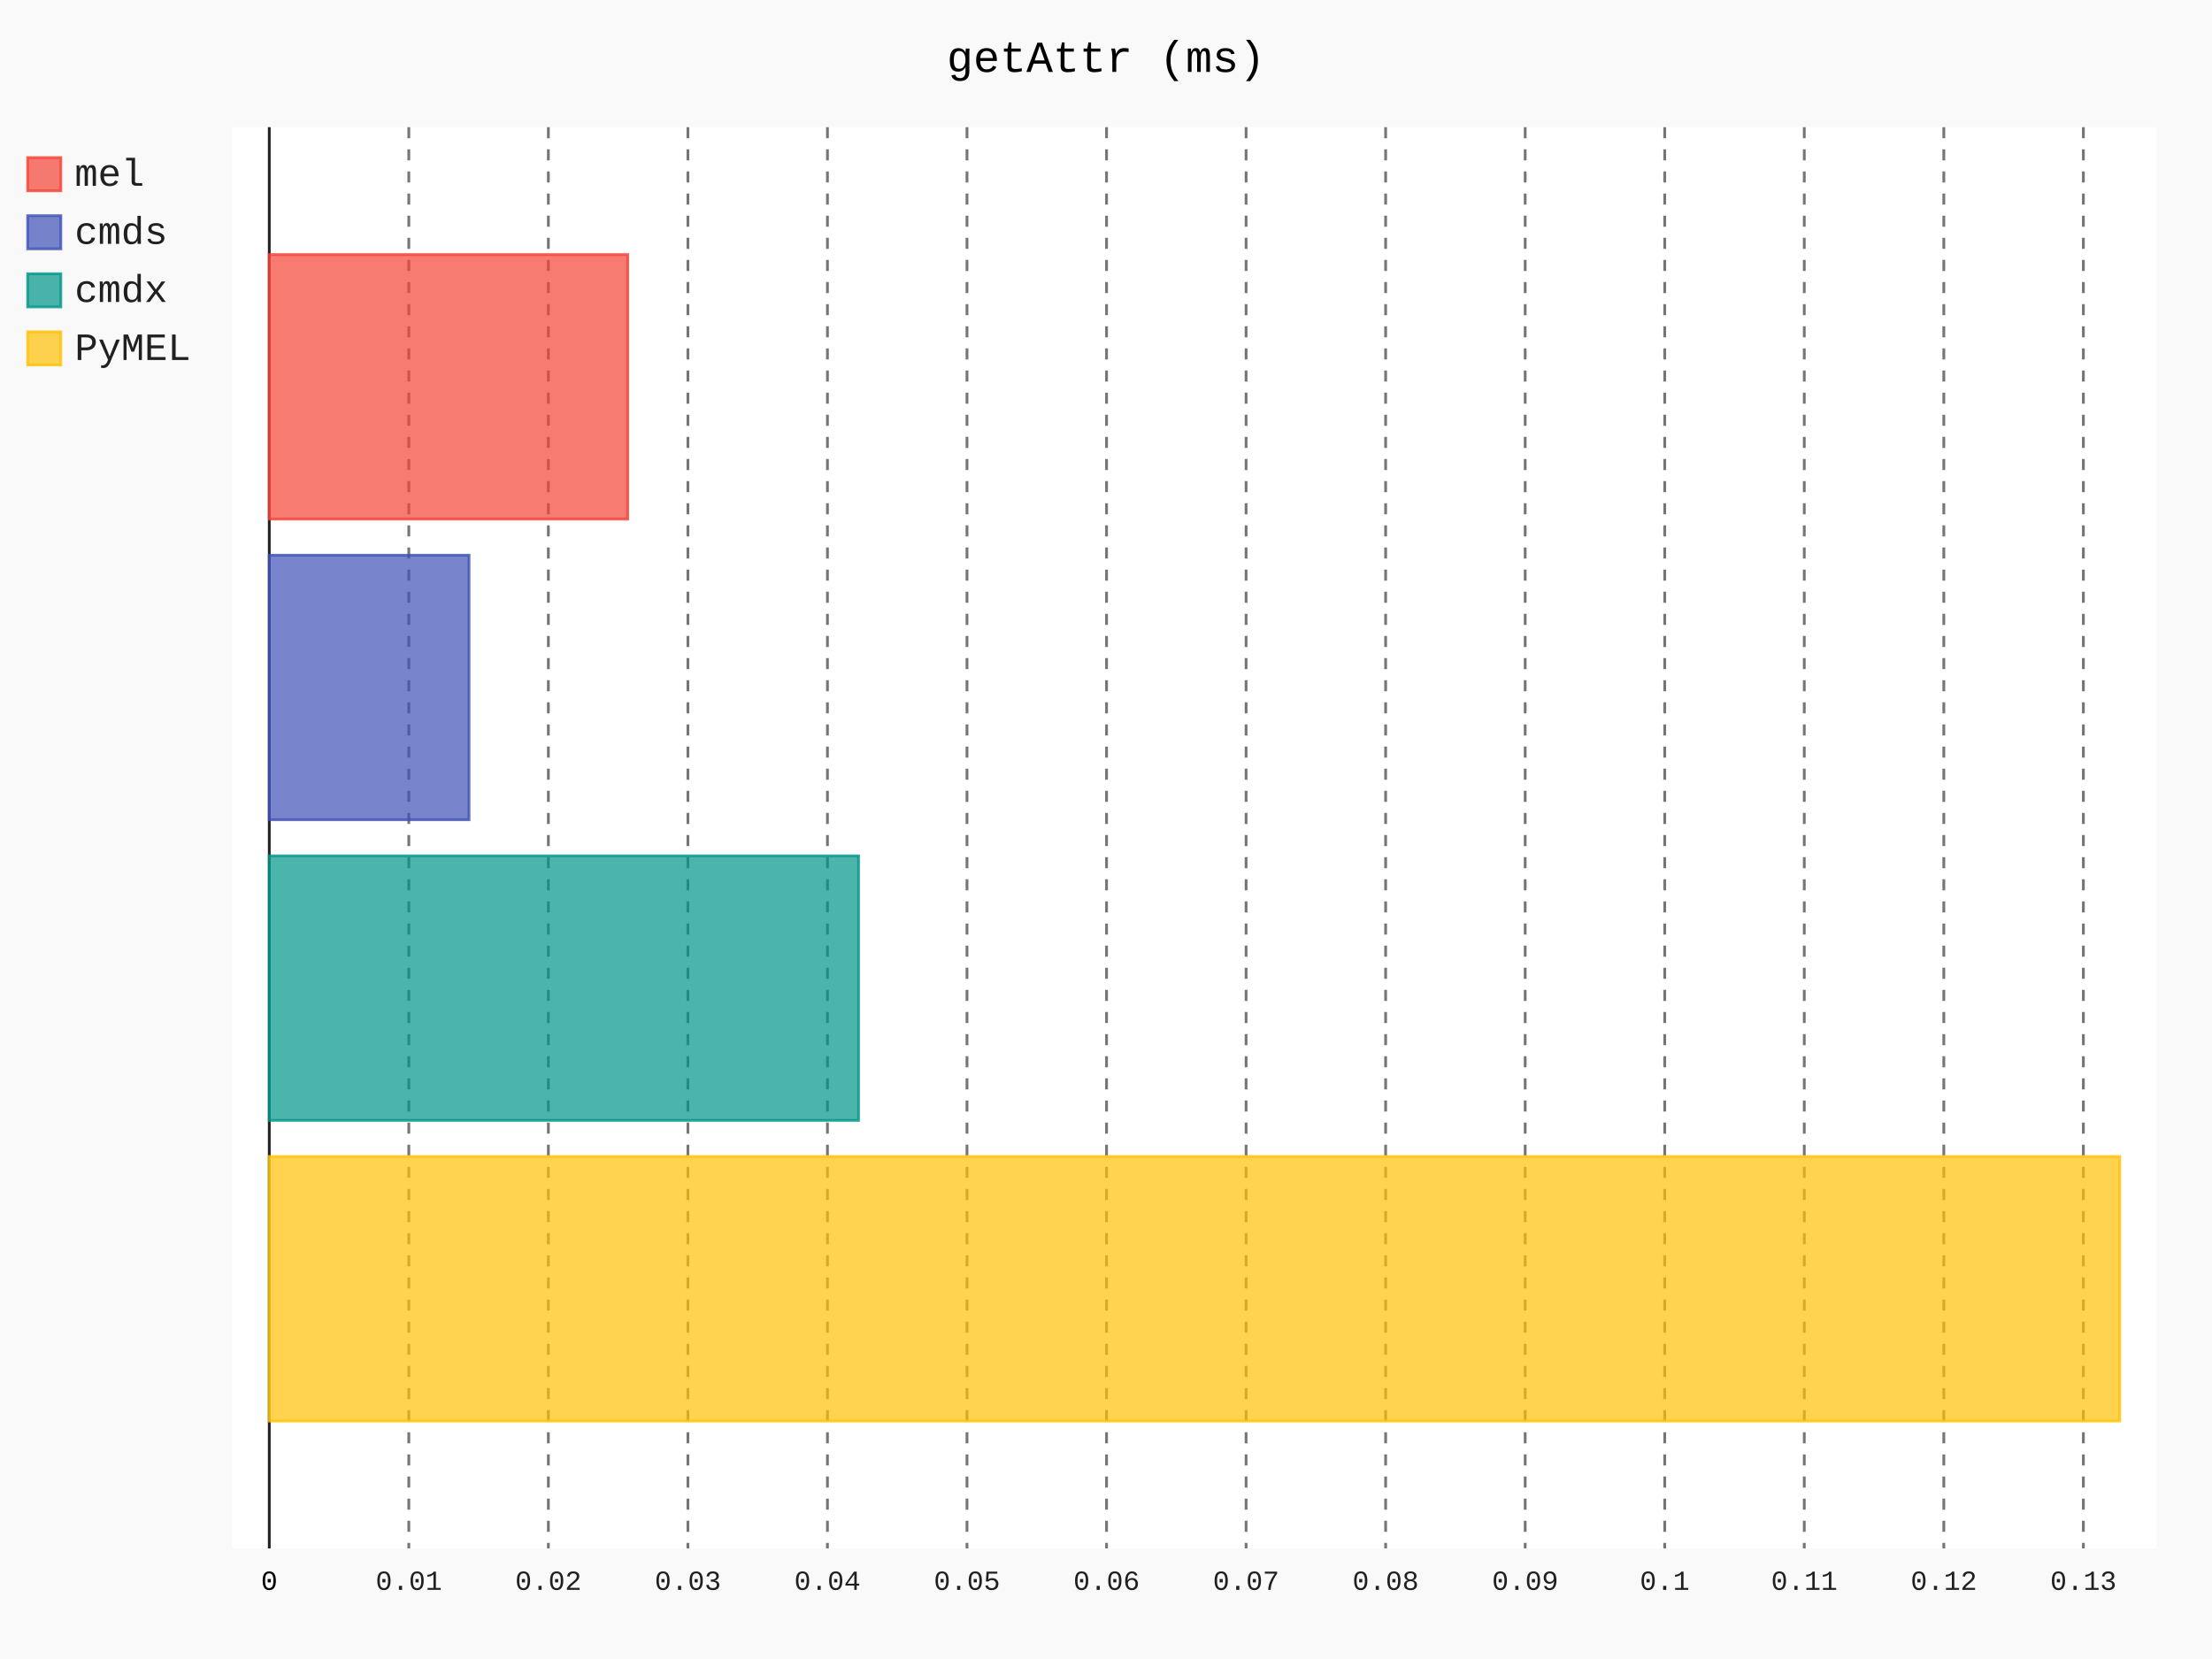
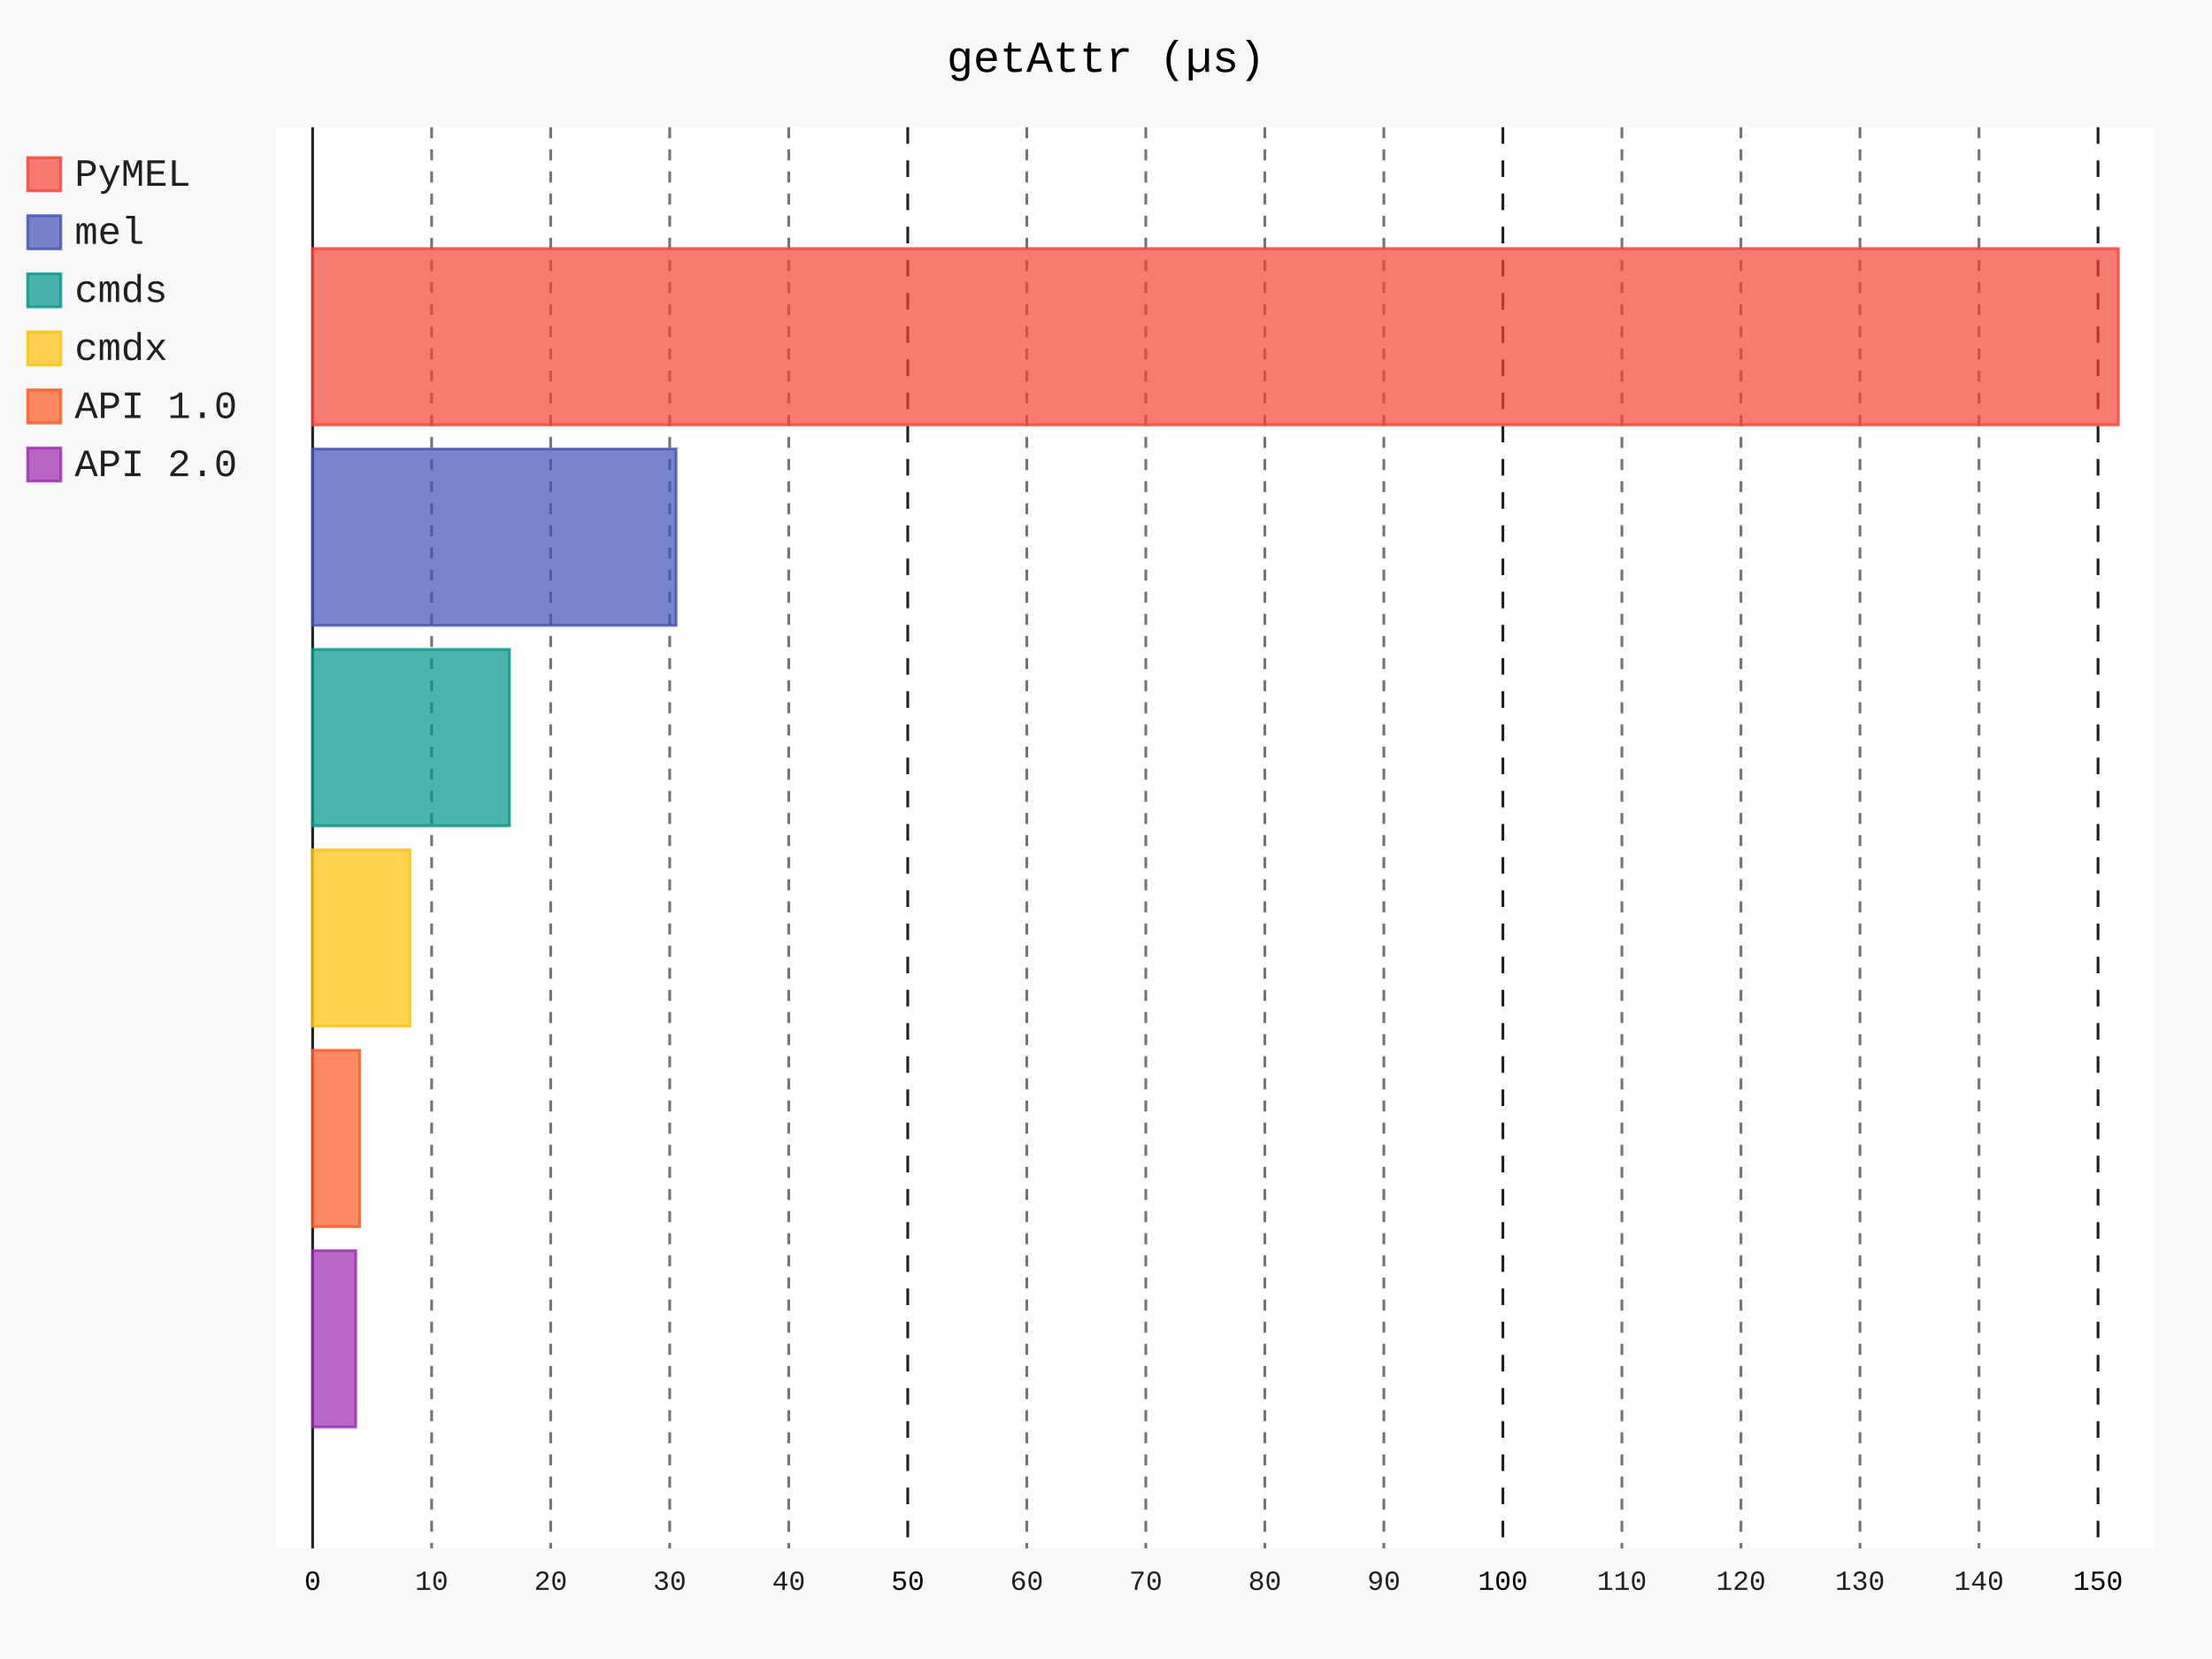
- <svg xmlns="http://www.w3.org/2000/svg" class="pygal-chart" id="chart-c93d0962-506d-4708-bd0e-78f72ec4365e" viewBox="0 0 800 600">
+ <svg xmlns="http://www.w3.org/2000/svg" class="pygal-chart" id="chart-913a3ab4-04b0-4971-9219-42ce60b07afe" viewBox="0 0 800 600">
  <defs>
-     <style type="text/css">#chart-c93d0962-506d-4708-bd0e-78f72ec4365e{-webkit-user-select:none;-webkit-font-smoothing:antialiased;font-family:Consolas,"Liberation Mono",Menlo,Courier,monospace}#chart-c93d0962-506d-4708-bd0e-78f72ec4365e .title{font-family:Consolas,"Liberation Mono",Menlo,Courier,monospace;font-size:16px}#chart-c93d0962-506d-4708-bd0e-78f72ec4365e .legends .legend text{font-family:Consolas,"Liberation Mono",Menlo,Courier,monospace;font-size:14px}#chart-c93d0962-506d-4708-bd0e-78f72ec4365e .axis text{font-family:Consolas,"Liberation Mono",Menlo,Courier,monospace;font-size:10px}#chart-c93d0962-506d-4708-bd0e-78f72ec4365e .axis text.major{font-family:Consolas,"Liberation Mono",Menlo,Courier,monospace;font-size:10px}#chart-c93d0962-506d-4708-bd0e-78f72ec4365e .text-overlay text.value{font-family:Consolas,"Liberation Mono",Menlo,Courier,monospace;font-size:16px}#chart-c93d0962-506d-4708-bd0e-78f72ec4365e .text-overlay text.label{font-family:Consolas,"Liberation Mono",Menlo,Courier,monospace;font-size:10px}#chart-c93d0962-506d-4708-bd0e-78f72ec4365e .tooltip{font-family:Consolas,"Liberation Mono",Menlo,Courier,monospace;font-size:14px}#chart-c93d0962-506d-4708-bd0e-78f72ec4365e text.no_data{font-family:Consolas,"Liberation Mono",Menlo,Courier,monospace;font-size:64px}
- #chart-c93d0962-506d-4708-bd0e-78f72ec4365e{background-color:rgba(249,249,249,1)}#chart-c93d0962-506d-4708-bd0e-78f72ec4365e path,#chart-c93d0962-506d-4708-bd0e-78f72ec4365e line,#chart-c93d0962-506d-4708-bd0e-78f72ec4365e rect,#chart-c93d0962-506d-4708-bd0e-78f72ec4365e circle{-webkit-transition:150ms;-moz-transition:150ms;transition:150ms}#chart-c93d0962-506d-4708-bd0e-78f72ec4365e .graph &gt; .background{fill:rgba(249,249,249,1)}#chart-c93d0962-506d-4708-bd0e-78f72ec4365e .plot &gt; .background{fill:rgba(255,255,255,1)}#chart-c93d0962-506d-4708-bd0e-78f72ec4365e .graph{fill:rgba(0,0,0,.87)}#chart-c93d0962-506d-4708-bd0e-78f72ec4365e text.no_data{fill:rgba(0,0,0,1)}#chart-c93d0962-506d-4708-bd0e-78f72ec4365e .title{fill:rgba(0,0,0,1)}#chart-c93d0962-506d-4708-bd0e-78f72ec4365e .legends .legend text{fill:rgba(0,0,0,.87)}#chart-c93d0962-506d-4708-bd0e-78f72ec4365e .legends .legend:hover text{fill:rgba(0,0,0,1)}#chart-c93d0962-506d-4708-bd0e-78f72ec4365e .axis .line{stroke:rgba(0,0,0,1)}#chart-c93d0962-506d-4708-bd0e-78f72ec4365e .axis .guide.line{stroke:rgba(0,0,0,.54)}#chart-c93d0962-506d-4708-bd0e-78f72ec4365e .axis .major.line{stroke:rgba(0,0,0,.87)}#chart-c93d0962-506d-4708-bd0e-78f72ec4365e .axis text.major{fill:rgba(0,0,0,1)}#chart-c93d0962-506d-4708-bd0e-78f72ec4365e .axis.y .guides:hover .guide.line,#chart-c93d0962-506d-4708-bd0e-78f72ec4365e .line-graph .axis.x .guides:hover .guide.line,#chart-c93d0962-506d-4708-bd0e-78f72ec4365e .stackedline-graph .axis.x .guides:hover .guide.line,#chart-c93d0962-506d-4708-bd0e-78f72ec4365e .xy-graph .axis.x .guides:hover .guide.line{stroke:rgba(0,0,0,1)}#chart-c93d0962-506d-4708-bd0e-78f72ec4365e .axis .guides:hover text{fill:rgba(0,0,0,1)}#chart-c93d0962-506d-4708-bd0e-78f72ec4365e .reactive{fill-opacity:.7;stroke-opacity:.8}#chart-c93d0962-506d-4708-bd0e-78f72ec4365e .ci{stroke:rgba(0,0,0,.87)}#chart-c93d0962-506d-4708-bd0e-78f72ec4365e .reactive.active,#chart-c93d0962-506d-4708-bd0e-78f72ec4365e .active .reactive{fill-opacity:.8;stroke-opacity:.9;stroke-width:4}#chart-c93d0962-506d-4708-bd0e-78f72ec4365e .ci .reactive.active{stroke-width:1.5}#chart-c93d0962-506d-4708-bd0e-78f72ec4365e .series text{fill:rgba(0,0,0,1)}#chart-c93d0962-506d-4708-bd0e-78f72ec4365e .tooltip rect{fill:rgba(255,255,255,1);stroke:rgba(0,0,0,1);-webkit-transition:opacity 150ms;-moz-transition:opacity 150ms;transition:opacity 150ms}#chart-c93d0962-506d-4708-bd0e-78f72ec4365e .tooltip .label{fill:rgba(0,0,0,.87)}#chart-c93d0962-506d-4708-bd0e-78f72ec4365e .tooltip .label{fill:rgba(0,0,0,.87)}#chart-c93d0962-506d-4708-bd0e-78f72ec4365e .tooltip .legend{font-size:.8em;fill:rgba(0,0,0,.54)}#chart-c93d0962-506d-4708-bd0e-78f72ec4365e .tooltip .x_label{font-size:.6em;fill:rgba(0,0,0,1)}#chart-c93d0962-506d-4708-bd0e-78f72ec4365e .tooltip .xlink{font-size:.5em;text-decoration:underline}#chart-c93d0962-506d-4708-bd0e-78f72ec4365e .tooltip .value{font-size:1.5em}#chart-c93d0962-506d-4708-bd0e-78f72ec4365e .bound{font-size:.5em}#chart-c93d0962-506d-4708-bd0e-78f72ec4365e .max-value{font-size:.75em;fill:rgba(0,0,0,.54)}#chart-c93d0962-506d-4708-bd0e-78f72ec4365e .map-element{fill:rgba(255,255,255,1);stroke:rgba(0,0,0,.54) !important}#chart-c93d0962-506d-4708-bd0e-78f72ec4365e .map-element .reactive{fill-opacity:inherit;stroke-opacity:inherit}#chart-c93d0962-506d-4708-bd0e-78f72ec4365e .color-0,#chart-c93d0962-506d-4708-bd0e-78f72ec4365e .color-0 a:visited{stroke:#F44336;fill:#F44336}#chart-c93d0962-506d-4708-bd0e-78f72ec4365e .color-1,#chart-c93d0962-506d-4708-bd0e-78f72ec4365e .color-1 a:visited{stroke:#3F51B5;fill:#3F51B5}#chart-c93d0962-506d-4708-bd0e-78f72ec4365e .color-2,#chart-c93d0962-506d-4708-bd0e-78f72ec4365e .color-2 a:visited{stroke:#009688;fill:#009688}#chart-c93d0962-506d-4708-bd0e-78f72ec4365e .color-3,#chart-c93d0962-506d-4708-bd0e-78f72ec4365e .color-3 a:visited{stroke:#FFC107;fill:#FFC107}#chart-c93d0962-506d-4708-bd0e-78f72ec4365e .text-overlay .color-0 text{fill:black}#chart-c93d0962-506d-4708-bd0e-78f72ec4365e .text-overlay .color-1 text{fill:black}#chart-c93d0962-506d-4708-bd0e-78f72ec4365e .text-overlay .color-2 text{fill:black}#chart-c93d0962-506d-4708-bd0e-78f72ec4365e .text-overlay .color-3 text{fill:black}
- #chart-c93d0962-506d-4708-bd0e-78f72ec4365e text.no_data{text-anchor:middle}#chart-c93d0962-506d-4708-bd0e-78f72ec4365e .guide.line{fill:none}#chart-c93d0962-506d-4708-bd0e-78f72ec4365e .centered{text-anchor:middle}#chart-c93d0962-506d-4708-bd0e-78f72ec4365e .title{text-anchor:middle}#chart-c93d0962-506d-4708-bd0e-78f72ec4365e .legends .legend text{fill-opacity:1}#chart-c93d0962-506d-4708-bd0e-78f72ec4365e .axis.x text{text-anchor:middle}#chart-c93d0962-506d-4708-bd0e-78f72ec4365e .axis.x:not(.web) text[transform]{text-anchor:start}#chart-c93d0962-506d-4708-bd0e-78f72ec4365e .axis.x:not(.web) text[transform].backwards{text-anchor:end}#chart-c93d0962-506d-4708-bd0e-78f72ec4365e .axis.y text{text-anchor:end}#chart-c93d0962-506d-4708-bd0e-78f72ec4365e .axis.y text[transform].backwards{text-anchor:start}#chart-c93d0962-506d-4708-bd0e-78f72ec4365e .axis.y2 text{text-anchor:start}#chart-c93d0962-506d-4708-bd0e-78f72ec4365e .axis.y2 text[transform].backwards{text-anchor:end}#chart-c93d0962-506d-4708-bd0e-78f72ec4365e .axis .guide.line{stroke-dasharray:4,4}#chart-c93d0962-506d-4708-bd0e-78f72ec4365e .axis .major.guide.line{stroke-dasharray:6,6}#chart-c93d0962-506d-4708-bd0e-78f72ec4365e .horizontal .axis.y .guide.line,#chart-c93d0962-506d-4708-bd0e-78f72ec4365e .horizontal .axis.y2 .guide.line,#chart-c93d0962-506d-4708-bd0e-78f72ec4365e .vertical .axis.x .guide.line{opacity:0}#chart-c93d0962-506d-4708-bd0e-78f72ec4365e .horizontal .axis.always_show .guide.line,#chart-c93d0962-506d-4708-bd0e-78f72ec4365e .vertical .axis.always_show .guide.line{opacity:1 !important}#chart-c93d0962-506d-4708-bd0e-78f72ec4365e .axis.y .guides:hover .guide.line,#chart-c93d0962-506d-4708-bd0e-78f72ec4365e .axis.y2 .guides:hover .guide.line,#chart-c93d0962-506d-4708-bd0e-78f72ec4365e .axis.x .guides:hover .guide.line{opacity:1}#chart-c93d0962-506d-4708-bd0e-78f72ec4365e .axis .guides:hover text{opacity:1}#chart-c93d0962-506d-4708-bd0e-78f72ec4365e .nofill{fill:none}#chart-c93d0962-506d-4708-bd0e-78f72ec4365e .subtle-fill{fill-opacity:.2}#chart-c93d0962-506d-4708-bd0e-78f72ec4365e .dot{stroke-width:1px;fill-opacity:1}#chart-c93d0962-506d-4708-bd0e-78f72ec4365e .dot.active{stroke-width:5px}#chart-c93d0962-506d-4708-bd0e-78f72ec4365e .dot.negative{fill:transparent}#chart-c93d0962-506d-4708-bd0e-78f72ec4365e text,#chart-c93d0962-506d-4708-bd0e-78f72ec4365e tspan{stroke:none !important}#chart-c93d0962-506d-4708-bd0e-78f72ec4365e .series text.active{opacity:1}#chart-c93d0962-506d-4708-bd0e-78f72ec4365e .tooltip rect{fill-opacity:.95;stroke-width:.5}#chart-c93d0962-506d-4708-bd0e-78f72ec4365e .tooltip text{fill-opacity:1}#chart-c93d0962-506d-4708-bd0e-78f72ec4365e .showable{visibility:hidden}#chart-c93d0962-506d-4708-bd0e-78f72ec4365e .showable.shown{visibility:visible}#chart-c93d0962-506d-4708-bd0e-78f72ec4365e .gauge-background{fill:rgba(229,229,229,1);stroke:none}#chart-c93d0962-506d-4708-bd0e-78f72ec4365e .bg-lines{stroke:rgba(249,249,249,1);stroke-width:2px}</style>
+     <style type="text/css">#chart-913a3ab4-04b0-4971-9219-42ce60b07afe{-webkit-user-select:none;-webkit-font-smoothing:antialiased;font-family:Consolas,"Liberation Mono",Menlo,Courier,monospace}#chart-913a3ab4-04b0-4971-9219-42ce60b07afe .title{font-family:Consolas,"Liberation Mono",Menlo,Courier,monospace;font-size:16px}#chart-913a3ab4-04b0-4971-9219-42ce60b07afe .legends .legend text{font-family:Consolas,"Liberation Mono",Menlo,Courier,monospace;font-size:14px}#chart-913a3ab4-04b0-4971-9219-42ce60b07afe .axis text{font-family:Consolas,"Liberation Mono",Menlo,Courier,monospace;font-size:10px}#chart-913a3ab4-04b0-4971-9219-42ce60b07afe .axis text.major{font-family:Consolas,"Liberation Mono",Menlo,Courier,monospace;font-size:10px}#chart-913a3ab4-04b0-4971-9219-42ce60b07afe .text-overlay text.value{font-family:Consolas,"Liberation Mono",Menlo,Courier,monospace;font-size:16px}#chart-913a3ab4-04b0-4971-9219-42ce60b07afe .text-overlay text.label{font-family:Consolas,"Liberation Mono",Menlo,Courier,monospace;font-size:10px}#chart-913a3ab4-04b0-4971-9219-42ce60b07afe .tooltip{font-family:Consolas,"Liberation Mono",Menlo,Courier,monospace;font-size:14px}#chart-913a3ab4-04b0-4971-9219-42ce60b07afe text.no_data{font-family:Consolas,"Liberation Mono",Menlo,Courier,monospace;font-size:64px}
+ #chart-913a3ab4-04b0-4971-9219-42ce60b07afe{background-color:rgba(249,249,249,1)}#chart-913a3ab4-04b0-4971-9219-42ce60b07afe path,#chart-913a3ab4-04b0-4971-9219-42ce60b07afe line,#chart-913a3ab4-04b0-4971-9219-42ce60b07afe rect,#chart-913a3ab4-04b0-4971-9219-42ce60b07afe circle{-webkit-transition:150ms;-moz-transition:150ms;transition:150ms}#chart-913a3ab4-04b0-4971-9219-42ce60b07afe .graph &gt; .background{fill:rgba(249,249,249,1)}#chart-913a3ab4-04b0-4971-9219-42ce60b07afe .plot &gt; .background{fill:rgba(255,255,255,1)}#chart-913a3ab4-04b0-4971-9219-42ce60b07afe .graph{fill:rgba(0,0,0,.87)}#chart-913a3ab4-04b0-4971-9219-42ce60b07afe text.no_data{fill:rgba(0,0,0,1)}#chart-913a3ab4-04b0-4971-9219-42ce60b07afe .title{fill:rgba(0,0,0,1)}#chart-913a3ab4-04b0-4971-9219-42ce60b07afe .legends .legend text{fill:rgba(0,0,0,.87)}#chart-913a3ab4-04b0-4971-9219-42ce60b07afe .legends .legend:hover text{fill:rgba(0,0,0,1)}#chart-913a3ab4-04b0-4971-9219-42ce60b07afe .axis .line{stroke:rgba(0,0,0,1)}#chart-913a3ab4-04b0-4971-9219-42ce60b07afe .axis .guide.line{stroke:rgba(0,0,0,.54)}#chart-913a3ab4-04b0-4971-9219-42ce60b07afe .axis .major.line{stroke:rgba(0,0,0,.87)}#chart-913a3ab4-04b0-4971-9219-42ce60b07afe .axis text.major{fill:rgba(0,0,0,1)}#chart-913a3ab4-04b0-4971-9219-42ce60b07afe .axis.y .guides:hover .guide.line,#chart-913a3ab4-04b0-4971-9219-42ce60b07afe .line-graph .axis.x .guides:hover .guide.line,#chart-913a3ab4-04b0-4971-9219-42ce60b07afe .stackedline-graph .axis.x .guides:hover .guide.line,#chart-913a3ab4-04b0-4971-9219-42ce60b07afe .xy-graph .axis.x .guides:hover .guide.line{stroke:rgba(0,0,0,1)}#chart-913a3ab4-04b0-4971-9219-42ce60b07afe .axis .guides:hover text{fill:rgba(0,0,0,1)}#chart-913a3ab4-04b0-4971-9219-42ce60b07afe .reactive{fill-opacity:.7;stroke-opacity:.8}#chart-913a3ab4-04b0-4971-9219-42ce60b07afe .ci{stroke:rgba(0,0,0,.87)}#chart-913a3ab4-04b0-4971-9219-42ce60b07afe .reactive.active,#chart-913a3ab4-04b0-4971-9219-42ce60b07afe .active .reactive{fill-opacity:.8;stroke-opacity:.9;stroke-width:4}#chart-913a3ab4-04b0-4971-9219-42ce60b07afe .ci .reactive.active{stroke-width:1.5}#chart-913a3ab4-04b0-4971-9219-42ce60b07afe .series text{fill:rgba(0,0,0,1)}#chart-913a3ab4-04b0-4971-9219-42ce60b07afe .tooltip rect{fill:rgba(255,255,255,1);stroke:rgba(0,0,0,1);-webkit-transition:opacity 150ms;-moz-transition:opacity 150ms;transition:opacity 150ms}#chart-913a3ab4-04b0-4971-9219-42ce60b07afe .tooltip .label{fill:rgba(0,0,0,.87)}#chart-913a3ab4-04b0-4971-9219-42ce60b07afe .tooltip .label{fill:rgba(0,0,0,.87)}#chart-913a3ab4-04b0-4971-9219-42ce60b07afe .tooltip .legend{font-size:.8em;fill:rgba(0,0,0,.54)}#chart-913a3ab4-04b0-4971-9219-42ce60b07afe .tooltip .x_label{font-size:.6em;fill:rgba(0,0,0,1)}#chart-913a3ab4-04b0-4971-9219-42ce60b07afe .tooltip .xlink{font-size:.5em;text-decoration:underline}#chart-913a3ab4-04b0-4971-9219-42ce60b07afe .tooltip .value{font-size:1.5em}#chart-913a3ab4-04b0-4971-9219-42ce60b07afe .bound{font-size:.5em}#chart-913a3ab4-04b0-4971-9219-42ce60b07afe .max-value{font-size:.75em;fill:rgba(0,0,0,.54)}#chart-913a3ab4-04b0-4971-9219-42ce60b07afe .map-element{fill:rgba(255,255,255,1);stroke:rgba(0,0,0,.54) !important}#chart-913a3ab4-04b0-4971-9219-42ce60b07afe .map-element .reactive{fill-opacity:inherit;stroke-opacity:inherit}#chart-913a3ab4-04b0-4971-9219-42ce60b07afe .color-0,#chart-913a3ab4-04b0-4971-9219-42ce60b07afe .color-0 a:visited{stroke:#F44336;fill:#F44336}#chart-913a3ab4-04b0-4971-9219-42ce60b07afe .color-1,#chart-913a3ab4-04b0-4971-9219-42ce60b07afe .color-1 a:visited{stroke:#3F51B5;fill:#3F51B5}#chart-913a3ab4-04b0-4971-9219-42ce60b07afe .color-2,#chart-913a3ab4-04b0-4971-9219-42ce60b07afe .color-2 a:visited{stroke:#009688;fill:#009688}#chart-913a3ab4-04b0-4971-9219-42ce60b07afe .color-3,#chart-913a3ab4-04b0-4971-9219-42ce60b07afe .color-3 a:visited{stroke:#FFC107;fill:#FFC107}#chart-913a3ab4-04b0-4971-9219-42ce60b07afe .color-4,#chart-913a3ab4-04b0-4971-9219-42ce60b07afe .color-4 a:visited{stroke:#FF5722;fill:#FF5722}#chart-913a3ab4-04b0-4971-9219-42ce60b07afe .color-5,#chart-913a3ab4-04b0-4971-9219-42ce60b07afe .color-5 a:visited{stroke:#9C27B0;fill:#9C27B0}#chart-913a3ab4-04b0-4971-9219-42ce60b07afe .text-overlay .color-0 text{fill:black}#chart-913a3ab4-04b0-4971-9219-42ce60b07afe .text-overlay .color-1 text{fill:black}#chart-913a3ab4-04b0-4971-9219-42ce60b07afe .text-overlay .color-2 text{fill:black}#chart-913a3ab4-04b0-4971-9219-42ce60b07afe .text-overlay .color-3 text{fill:black}#chart-913a3ab4-04b0-4971-9219-42ce60b07afe .text-overlay .color-4 text{fill:black}#chart-913a3ab4-04b0-4971-9219-42ce60b07afe .text-overlay .color-5 text{fill:black}
+ #chart-913a3ab4-04b0-4971-9219-42ce60b07afe text.no_data{text-anchor:middle}#chart-913a3ab4-04b0-4971-9219-42ce60b07afe .guide.line{fill:none}#chart-913a3ab4-04b0-4971-9219-42ce60b07afe .centered{text-anchor:middle}#chart-913a3ab4-04b0-4971-9219-42ce60b07afe .title{text-anchor:middle}#chart-913a3ab4-04b0-4971-9219-42ce60b07afe .legends .legend text{fill-opacity:1}#chart-913a3ab4-04b0-4971-9219-42ce60b07afe .axis.x text{text-anchor:middle}#chart-913a3ab4-04b0-4971-9219-42ce60b07afe .axis.x:not(.web) text[transform]{text-anchor:start}#chart-913a3ab4-04b0-4971-9219-42ce60b07afe .axis.x:not(.web) text[transform].backwards{text-anchor:end}#chart-913a3ab4-04b0-4971-9219-42ce60b07afe .axis.y text{text-anchor:end}#chart-913a3ab4-04b0-4971-9219-42ce60b07afe .axis.y text[transform].backwards{text-anchor:start}#chart-913a3ab4-04b0-4971-9219-42ce60b07afe .axis.y2 text{text-anchor:start}#chart-913a3ab4-04b0-4971-9219-42ce60b07afe .axis.y2 text[transform].backwards{text-anchor:end}#chart-913a3ab4-04b0-4971-9219-42ce60b07afe .axis .guide.line{stroke-dasharray:4,4}#chart-913a3ab4-04b0-4971-9219-42ce60b07afe .axis .major.guide.line{stroke-dasharray:6,6}#chart-913a3ab4-04b0-4971-9219-42ce60b07afe .horizontal .axis.y .guide.line,#chart-913a3ab4-04b0-4971-9219-42ce60b07afe .horizontal .axis.y2 .guide.line,#chart-913a3ab4-04b0-4971-9219-42ce60b07afe .vertical .axis.x .guide.line{opacity:0}#chart-913a3ab4-04b0-4971-9219-42ce60b07afe .horizontal .axis.always_show .guide.line,#chart-913a3ab4-04b0-4971-9219-42ce60b07afe .vertical .axis.always_show .guide.line{opacity:1 !important}#chart-913a3ab4-04b0-4971-9219-42ce60b07afe .axis.y .guides:hover .guide.line,#chart-913a3ab4-04b0-4971-9219-42ce60b07afe .axis.y2 .guides:hover .guide.line,#chart-913a3ab4-04b0-4971-9219-42ce60b07afe .axis.x .guides:hover .guide.line{opacity:1}#chart-913a3ab4-04b0-4971-9219-42ce60b07afe .axis .guides:hover text{opacity:1}#chart-913a3ab4-04b0-4971-9219-42ce60b07afe .nofill{fill:none}#chart-913a3ab4-04b0-4971-9219-42ce60b07afe .subtle-fill{fill-opacity:.2}#chart-913a3ab4-04b0-4971-9219-42ce60b07afe .dot{stroke-width:1px;fill-opacity:1}#chart-913a3ab4-04b0-4971-9219-42ce60b07afe .dot.active{stroke-width:5px}#chart-913a3ab4-04b0-4971-9219-42ce60b07afe .dot.negative{fill:transparent}#chart-913a3ab4-04b0-4971-9219-42ce60b07afe text,#chart-913a3ab4-04b0-4971-9219-42ce60b07afe tspan{stroke:none !important}#chart-913a3ab4-04b0-4971-9219-42ce60b07afe .series text.active{opacity:1}#chart-913a3ab4-04b0-4971-9219-42ce60b07afe .tooltip rect{fill-opacity:.95;stroke-width:.5}#chart-913a3ab4-04b0-4971-9219-42ce60b07afe .tooltip text{fill-opacity:1}#chart-913a3ab4-04b0-4971-9219-42ce60b07afe .showable{visibility:hidden}#chart-913a3ab4-04b0-4971-9219-42ce60b07afe .showable.shown{visibility:visible}#chart-913a3ab4-04b0-4971-9219-42ce60b07afe .gauge-background{fill:rgba(229,229,229,1);stroke:none}#chart-913a3ab4-04b0-4971-9219-42ce60b07afe .bg-lines{stroke:rgba(249,249,249,1);stroke-width:2px}</style>
  </defs>
  <g class="graph horizontalbar-graph horizontal">
    <rect class="background" height="600" width="800" x="0" y="0" />
-     <g class="plot" transform="translate(84, 46)">
-       <rect class="background" height="514" width="696.0" x="0" y="0" />
+     <g class="plot" transform="translate(100, 46)">
+       <rect class="background" height="514" width="679.2" x="0" y="0" />
      <g class="axis x always_show">
        <g class="guides">
-           <path class="axis major line" d="M13.385 0 v514" />
-           <text class="major" x="13.385" y="529.0">0</text>
+           <path class="axis major line" d="M13.062 0 v514" />
+           <text class="major" x="13.062" y="529.0">0</text>
        </g>
        <g class="guides">
-           <path class="guide line" d="M63.853 0 v514" />
-           <text class="" x="63.853" y="529.0">0.01</text>
+           <path class="guide line" d="M56.109 0 v514" />
+           <text class="" x="56.109" y="529.0">10</text>
        </g>
        <g class="guides">
-           <path class="guide line" d="M114.322 0 v514" />
-           <text class="" x="114.322" y="529.0">0.02</text>
+           <path class="guide line" d="M99.157 0 v514" />
+           <text class="" x="99.157" y="529.0">20</text>
        </g>
        <g class="guides">
-           <path class="guide line" d="M164.791 0 v514" />
-           <text class="" x="164.791" y="529.0">0.03</text>
+           <path class="guide line" d="M142.205 0 v514" />
+           <text class="" x="142.205" y="529.0">30</text>
        </g>
        <g class="guides">
-           <path class="guide line" d="M215.259 0 v514" />
-           <text class="" x="215.259" y="529.0">0.04</text>
+           <path class="guide line" d="M185.253 0 v514" />
+           <text class="" x="185.253" y="529.0">40</text>
        </g>
        <g class="guides">
-           <path class="guide line" d="M265.728 0 v514" />
-           <text class="" x="265.728" y="529.0">0.05</text>
+           <path class="major guide line" d="M228.3 0 v514" />
+           <text class="major" x="228.3" y="529.0">50</text>
        </g>
        <g class="guides">
-           <path class="guide line" d="M316.196 0 v514" />
-           <text class="" x="316.196" y="529.0">0.06</text>
+           <path class="guide line" d="M271.348 0 v514" />
+           <text class="" x="271.348" y="529.0">60</text>
        </g>
        <g class="guides">
-           <path class="guide line" d="M366.665 0 v514" />
-           <text class="" x="366.665" y="529.0">0.07</text>
+           <path class="guide line" d="M314.396 0 v514" />
+           <text class="" x="314.396" y="529.0">70</text>
        </g>
        <g class="guides">
-           <path class="guide line" d="M417.134 0 v514" />
-           <text class="" x="417.134" y="529.0">0.08</text>
+           <path class="guide line" d="M357.444 0 v514" />
+           <text class="" x="357.444" y="529.0">80</text>
        </g>
        <g class="guides">
-           <path class="guide line" d="M467.602 0 v514" />
-           <text class="" x="467.602" y="529.0">0.09</text>
+           <path class="guide line" d="M400.492 0 v514" />
+           <text class="" x="400.492" y="529.0">90</text>
        </g>
        <g class="guides">
-           <path class="guide line" d="M518.071 0 v514" />
-           <text class="" x="518.071" y="529.0">0.1</text>
+           <path class="major guide line" d="M443.539 0 v514" />
+           <text class="major" x="443.539" y="529.0">100</text>
        </g>
        <g class="guides">
-           <path class="guide line" d="M568.54 0 v514" />
-           <text class="" x="568.54" y="529.0">0.11</text>
+           <path class="guide line" d="M486.587 0 v514" />
+           <text class="" x="486.587" y="529.0">110</text>
        </g>
        <g class="guides">
-           <path class="guide line" d="M619.008 0 v514" />
-           <text class="" x="619.008" y="529.0">0.12</text>
+           <path class="guide line" d="M529.635 0 v514" />
+           <text class="" x="529.635" y="529.0">120</text>
        </g>
        <g class="guides">
-           <path class="guide line" d="M669.477 0 v514" />
-           <text class="" x="669.477" y="529.0">0.13</text>
+           <path class="guide line" d="M572.683 0 v514" />
+           <text class="" x="572.683" y="529.0">130</text>
+         </g>
+         <g class="guides">
+           <path class="guide line" d="M615.73 0 v514" />
+           <text class="" x="615.73" y="529.0">140</text>
+         </g>
+         <g class="guides">
+           <path class="major guide line" d="M658.778 0 v514" />
+           <text class="major" x="658.778" y="529.0">150</text>
+         </g>
+       </g>
+       <g class="series serie-5 color-5">
+         <g class="bars">
+           <g class="bar">
+             <rect class="rect reactive tooltip-trigger" height="63.789" rx="0" ry="0" width="15.604" x="13.062" y="406.324" />
+           </g>
+         </g>
+       </g>
+       <g class="series serie-4 color-4">
+         <g class="bars">
+           <g class="bar">
+             <rect class="rect reactive tooltip-trigger" height="63.789" rx="0" ry="0" width="17.054" x="13.062" y="333.836" />
+           </g>
        </g>
      </g>
      <g class="series serie-3 color-3">
        <g class="bars">
          <g class="bar">
-             <rect class="rect reactive tooltip-trigger" height="95.683" rx="0" ry="0" width="669.231" x="13.385" y="372.255" />
+             <rect class="rect reactive tooltip-trigger" height="63.789" rx="0" ry="0" width="35.255" x="13.062" y="261.349" />
          </g>
        </g>
      </g>
      <g class="series serie-2 color-2">
        <g class="bars">
          <g class="bar">
-             <rect class="rect reactive tooltip-trigger" height="95.683" rx="0" ry="0" width="213.131" x="13.385" y="263.524" />
+             <rect class="rect reactive tooltip-trigger" height="63.789" rx="0" ry="0" width="71.202" x="13.062" y="188.862" />
          </g>
        </g>
      </g>
      <g class="series serie-1 color-1">
        <g class="bars">
          <g class="bar">
-             <rect class="rect reactive tooltip-trigger" height="95.683" rx="0" ry="0" width="72.249" x="13.385" y="154.793" />
+             <rect class="rect reactive tooltip-trigger" height="63.789" rx="0" ry="0" width="131.451" x="13.062" y="116.375" />
          </g>
        </g>
      </g>
      <g class="series serie-0 color-0">
        <g class="bars">
          <g class="bar">
-             <rect class="rect reactive tooltip-trigger" height="95.683" rx="0" ry="0" width="129.635" x="13.385" y="46.062" />
+             <rect class="rect reactive tooltip-trigger" height="63.789" rx="0" ry="0" width="653.077" x="13.062" y="43.888" />
          </g>
        </g>
      </g>
    </g>
    <g class="titles">
-       <text class="title plot_title" x="400.0" y="26">getAttr (ms)</text>
+       <text class="title plot_title" x="400.0" y="26">getAttr (µs)</text>
    </g>
-     <g class="plot overlay" transform="translate(84, 46)">
+     <g class="plot overlay" transform="translate(100, 46)">
+       <g class="series serie-5 color-5" />
+       <g class="series serie-4 color-4" />
      <g class="series serie-3 color-3" />
      <g class="series serie-2 color-2" />
      <g class="series serie-1 color-1" />
      <g class="series serie-0 color-0" />
    </g>
-     <g class="plot text-overlay" transform="translate(84, 46)">
+     <g class="plot text-overlay" transform="translate(100, 46)">
+       <g class="series serie-5 color-5" />
+       <g class="series serie-4 color-4" />
      <g class="series serie-3 color-3" />
      <g class="series serie-2 color-2" />
      <g class="series serie-1 color-1" />
      <g class="series serie-0 color-0" />
    </g>
-     <g class="plot tooltip-overlay" transform="translate(84, 46)">
+     <g class="plot tooltip-overlay" transform="translate(100, 46)">
      <g class="tooltip" style="opacity: 0" transform="translate(0 0)">
        <rect class="tooltip-box" height="0" rx="0" ry="0" width="0" />
        <g class="text" />
      </g>
    </g>
    <g class="legends" transform="translate(10, 56)">
      <g class="legend reactive activate-serie" id="activate-serie-0">
        <rect class="color-0 reactive" height="12" width="12" x="0.0" y="1.0" />
-         <text x="17.0" y="11.2">mel</text>
+         <text x="17.0" y="11.2">PyMEL</text>
      </g>
      <g class="legend reactive activate-serie" id="activate-serie-1">
        <rect class="color-1 reactive" height="12" width="12" x="0.0" y="22.0" />
-         <text x="17.0" y="32.2">cmds</text>
+         <text x="17.0" y="32.2">mel</text>
      </g>
      <g class="legend reactive activate-serie" id="activate-serie-2">
        <rect class="color-2 reactive" height="12" width="12" x="0.0" y="43.0" />
-         <text x="17.0" y="53.2">cmdx</text>
+         <text x="17.0" y="53.2">cmds</text>
      </g>
      <g class="legend reactive activate-serie" id="activate-serie-3">
        <rect class="color-3 reactive" height="12" width="12" x="0.0" y="64.0" />
-         <text x="17.0" y="74.2">PyMEL</text>
+         <text x="17.0" y="74.2">cmdx</text>
+       </g>
+       <g class="legend reactive activate-serie" id="activate-serie-4">
+         <rect class="color-4 reactive" height="12" width="12" x="0.0" y="85.0" />
+         <text x="17.0" y="95.2">API 1.0</text>
+       </g>
+       <g class="legend reactive activate-serie" id="activate-serie-5">
+         <rect class="color-5 reactive" height="12" width="12" x="0.0" y="106.0" />
+         <text x="17.0" y="116.2">API 2.0</text>
      </g>
    </g>
    <g class="legends" transform="translate(790, 56)" />
  </g>
</svg>
